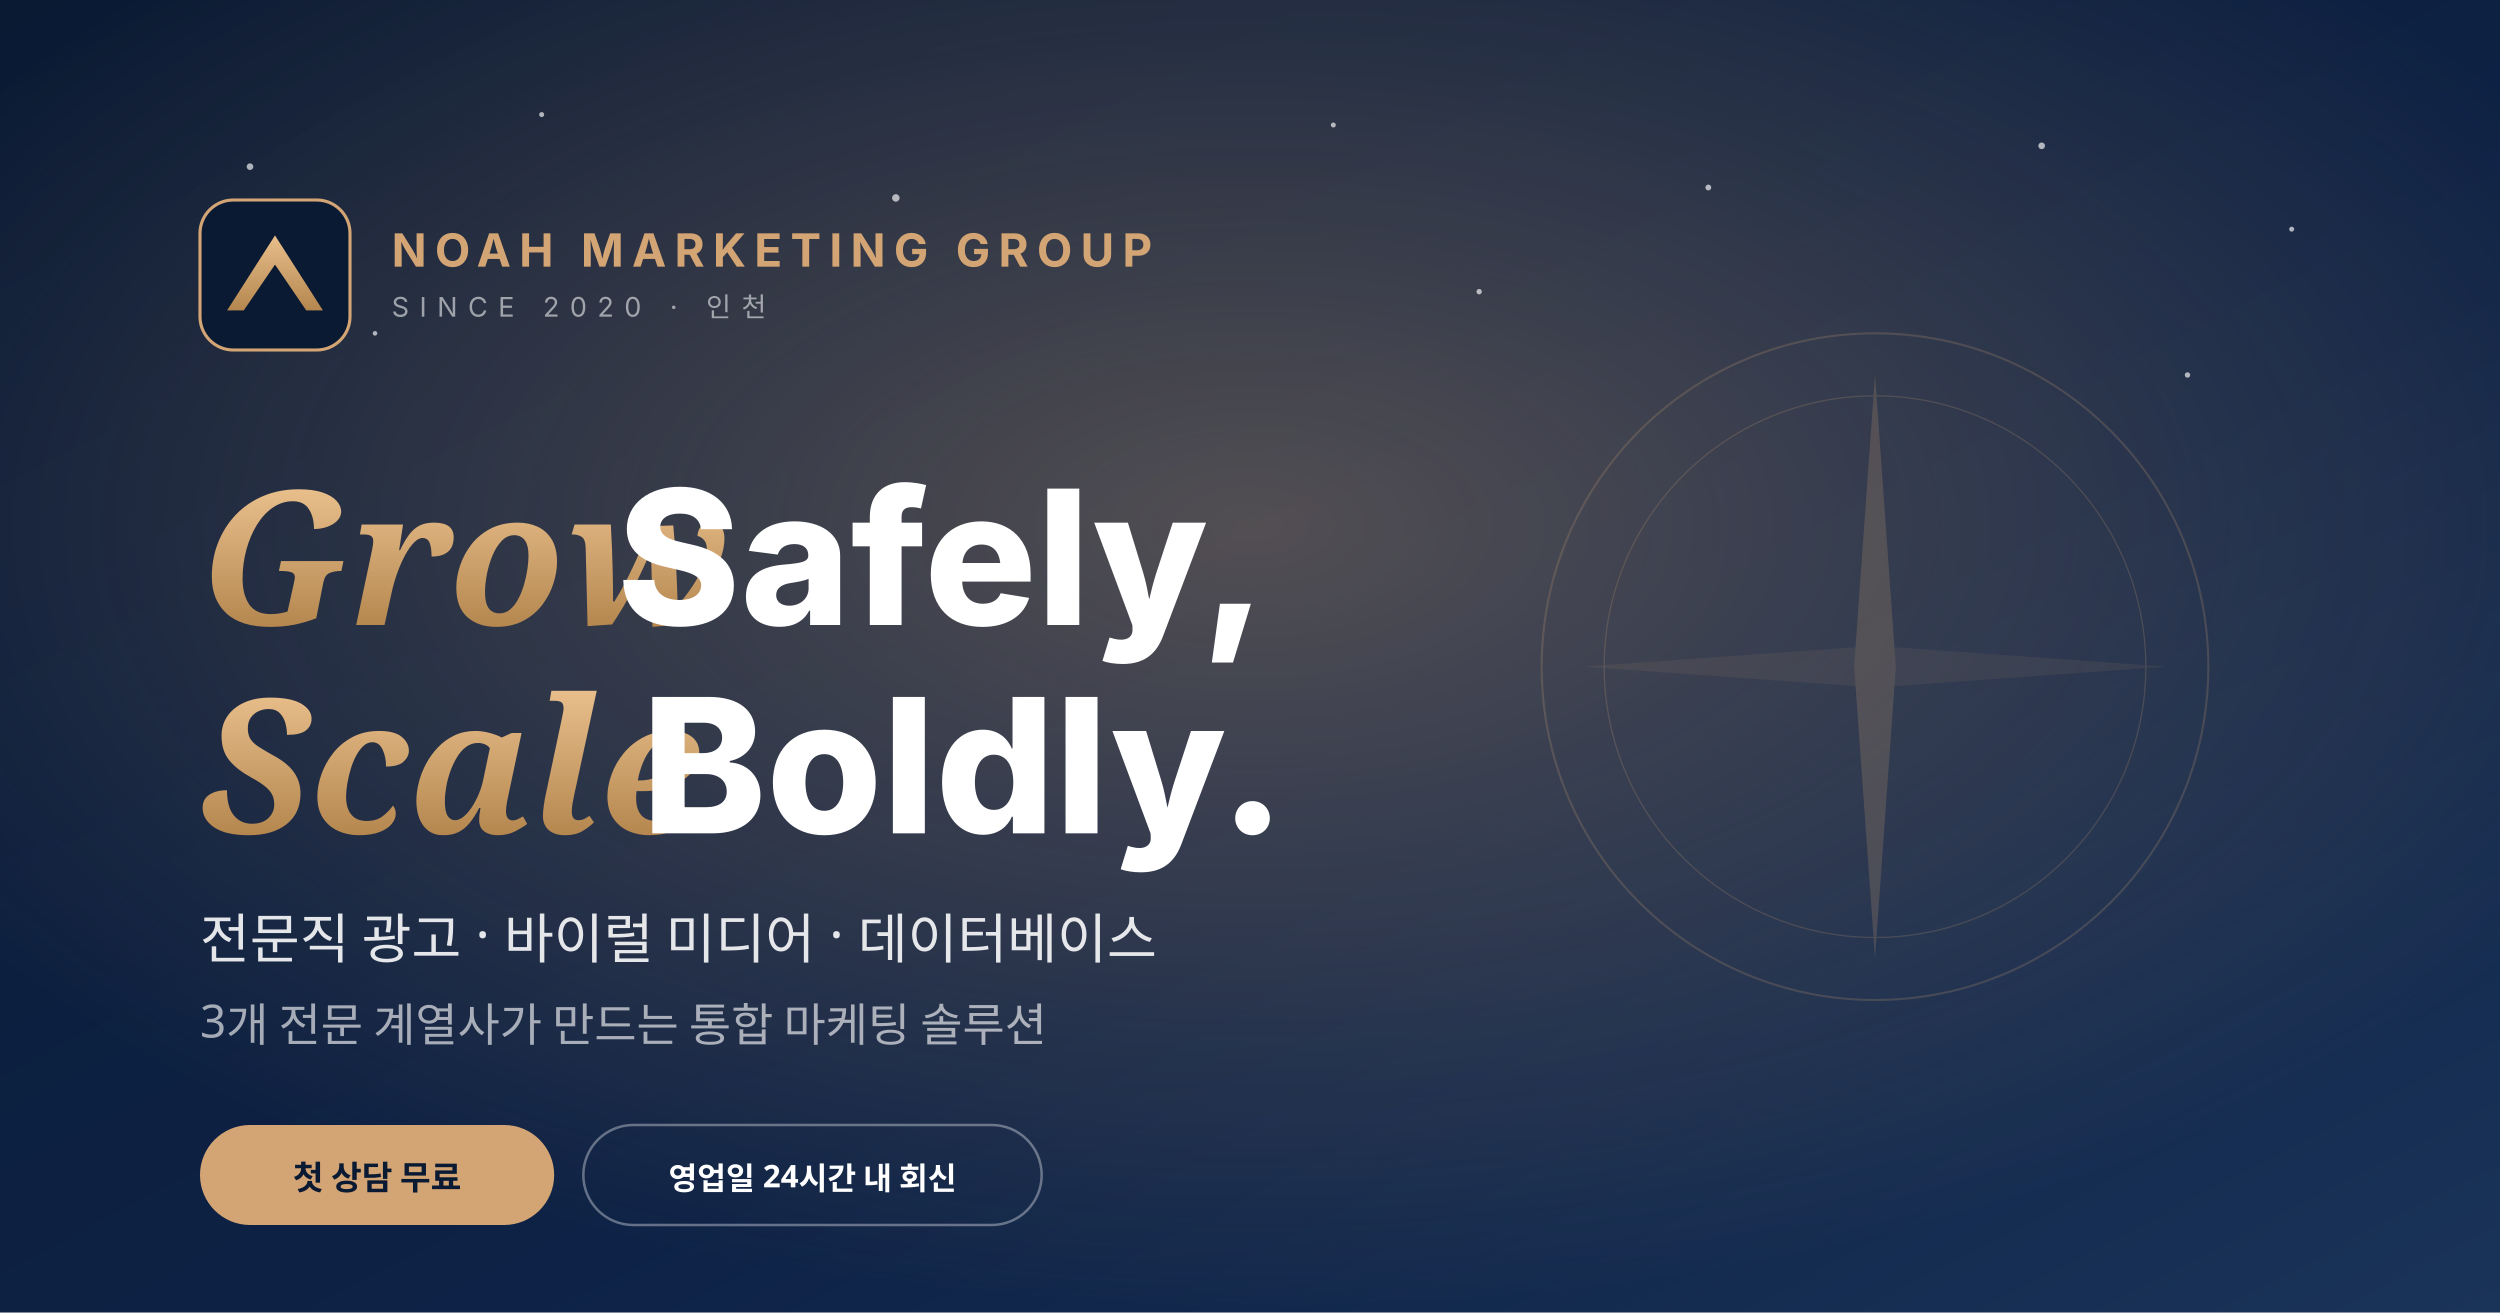
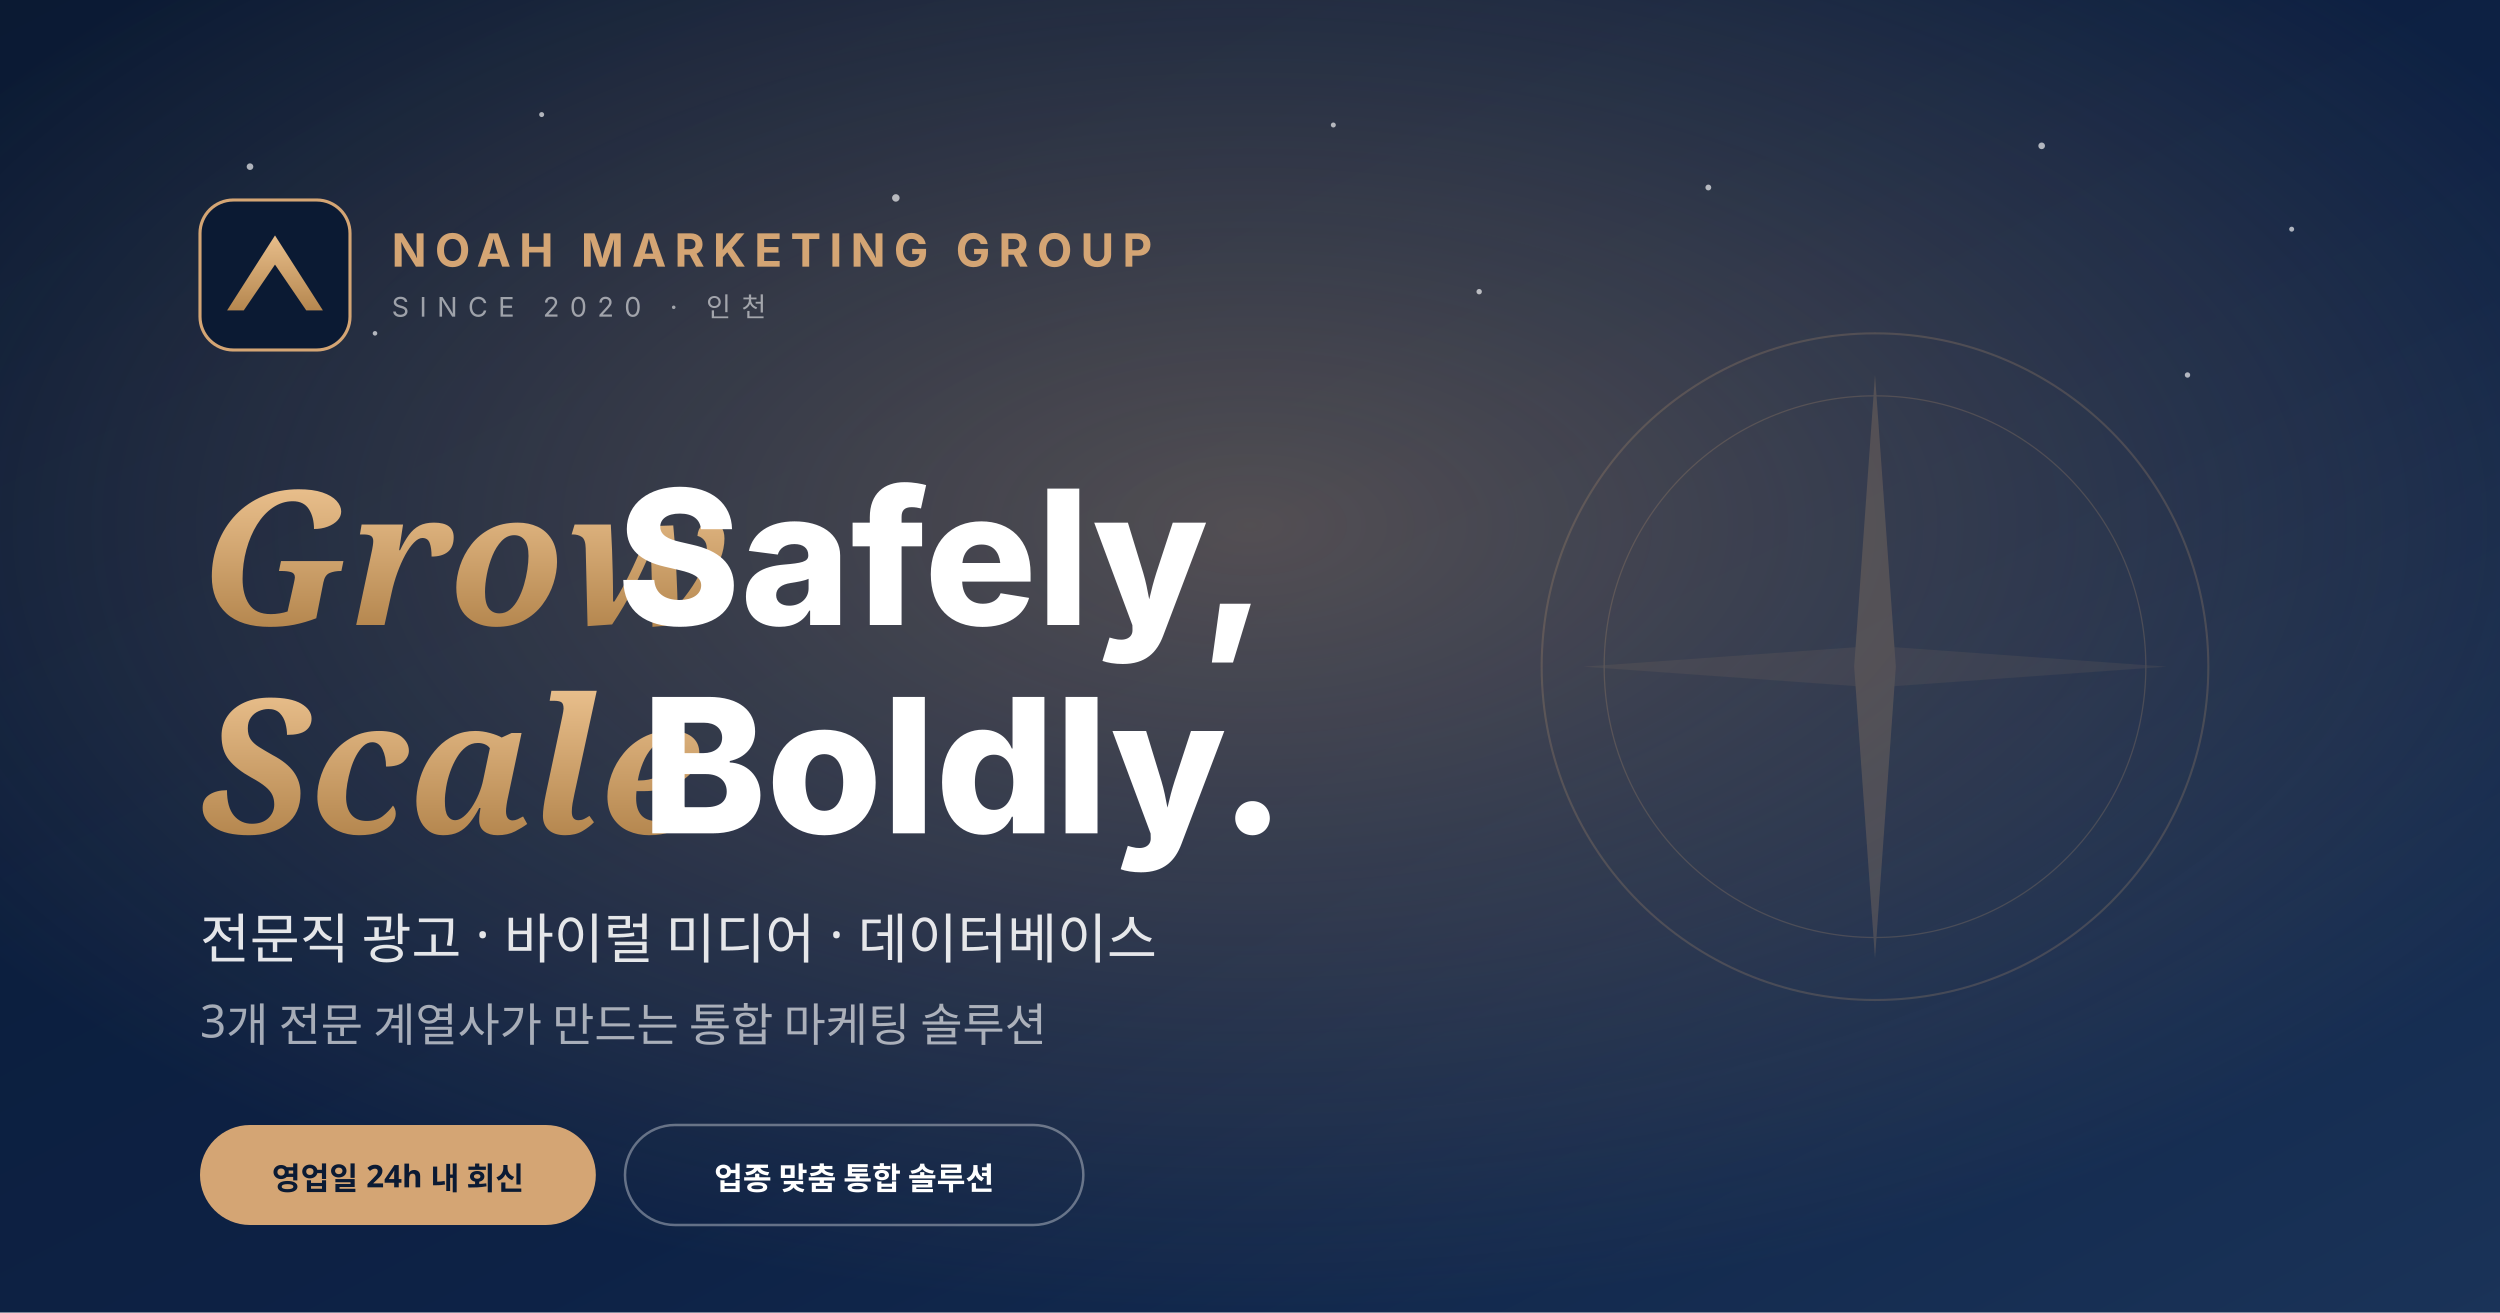
<svg xmlns="http://www.w3.org/2000/svg" viewBox="0 0 1200 630" width="1200" height="630">
  <defs>
    <linearGradient id="bg" x1="0" y1="0" x2="1" y2="1">
      <stop offset="0%" stop-color="#0B1A33" />
      <stop offset="60%" stop-color="#0d2246" />
      <stop offset="100%" stop-color="#1a3358" />
    </linearGradient>
    <radialGradient id="glow" cx="0.5" cy="0.4" r="0.6">
      <stop offset="0%" stop-color="#D4A574" stop-opacity="0.35" />
      <stop offset="100%" stop-color="#D4A574" stop-opacity="0" />
    </radialGradient>
    <linearGradient id="gold" x1="0" y1="0" x2="0" y2="1">
      <stop offset="0%" stop-color="#E8BE8B" />
      <stop offset="100%" stop-color="#B5874F" />
    </linearGradient>
  </defs>
  <rect width="1200" height="630" fill="url(#bg)" />
  <rect width="1200" height="630" fill="url(#glow)" />
  <g fill="#ffffff" opacity="0.65">
    <circle cx="120" cy="80" r="1.6" />
    <circle cx="260" cy="55" r="1.2" />
    <circle cx="430" cy="95" r="1.8" />
    <circle cx="640" cy="60" r="1.2" />
    <circle cx="820" cy="90" r="1.4" />
    <circle cx="980" cy="70" r="1.6" />
    <circle cx="1100" cy="110" r="1.2" />
    <circle cx="180" cy="160" r="1.1" />
    <circle cx="710" cy="140" r="1.3" />
    <circle cx="1050" cy="180" r="1.3" />
  </g>
  <g transform="translate(96,96)">
    <rect width="72" height="72" rx="16" fill="#0B1A33" stroke="#D4A574" stroke-width="1.5" />
    <path d="M13 53 L36 17 L59 53 L51 53 L36 31 L21 53 Z" fill="url(#gold)" />
  </g>
  <text x="188" y="128" font-family="Inter, 'Pretendard', sans-serif" font-size="22" font-weight="700" letter-spacing="4" fill="#D4A574">NOAH MARKETING GROUP</text>
  <text x="188" y="152" font-family="Inter, 'Pretendard', sans-serif" font-size="13" letter-spacing="5" fill="#ffffff" opacity="0.55">SINCE 2020 · 인천</text>
  <text x="96" y="300" font-family="'Noto Serif KR', 'Pretendard', serif" font-style="italic" font-size="90" font-weight="700" fill="url(#gold)">Grow</text>
  <text x="296" y="300" font-family="Inter, 'Pretendard', sans-serif" font-size="90" font-weight="800" fill="#ffffff"> Safely,</text>
  <text x="96" y="400" font-family="'Noto Serif KR', 'Pretendard', serif" font-style="italic" font-size="90" font-weight="700" fill="url(#gold)">Scale</text>
  <text x="308" y="400" font-family="Inter, 'Pretendard', sans-serif" font-size="90" font-weight="800" fill="#ffffff"> Boldly.</text>
  <text x="96" y="460" font-family="'Pretendard', sans-serif" font-size="26" font-weight="500" fill="#ffffff" opacity="0.88">전문직 광고 · 바이럴 미디어 · 데이터베이스</text>
  <text x="96" y="498" font-family="'Pretendard', sans-serif" font-size="22" font-weight="400" fill="#ffffff" opacity="0.62">3개 전문 계열사가 만드는 통합 마케팅 솔루션</text>
  <g transform="translate(96,540)">
-     <rect width="170" height="48" rx="24" fill="#D4A574" />
-     <text x="85" y="31" text-anchor="middle" font-family="'Pretendard', sans-serif" font-size="16" font-weight="700" fill="#0B1A33">첫 상담 무료</text>
-     <rect x="184" width="220" height="48" rx="24" fill="none" stroke="#ffffff" stroke-opacity="0.35" stroke-width="1.2" />
-     <text x="294" y="31" text-anchor="middle" font-family="'Pretendard', sans-serif" font-size="15" font-weight="600" fill="#ffffff">영업일 24시간 내 회신</text>
+     <rect width="190" height="48" rx="24" fill="#D4A574" />
+     <text x="95" y="31" text-anchor="middle" font-family="'Pretendard', sans-serif" font-size="15" font-weight="700" fill="#0B1A33">영업일 24h 내 회신</text>
+     <rect x="204" width="220" height="48" rx="24" fill="none" stroke="#ffffff" stroke-opacity="0.35" stroke-width="1.2" />
+     <text x="314" y="31" text-anchor="middle" font-family="'Pretendard', sans-serif" font-size="15" font-weight="600" fill="#ffffff">업종 맞춤 통합 솔루션</text>
  </g>
  <g transform="translate(900,320)" opacity="0.2">
    <circle r="160" fill="none" stroke="#D4A574" stroke-width="1" />
    <circle r="130" fill="none" stroke="#D4A574" stroke-width="0.6" />
    <path d="M0 -140 L10 0 L0 140 L-10 0 Z" fill="#D4A574" />
    <path d="M-140 0 L0 10 L140 0 L0 -10 Z" fill="#D4A574" opacity="0.4" />
    <circle r="8" fill="#D4A574" />
  </g>
</svg>
